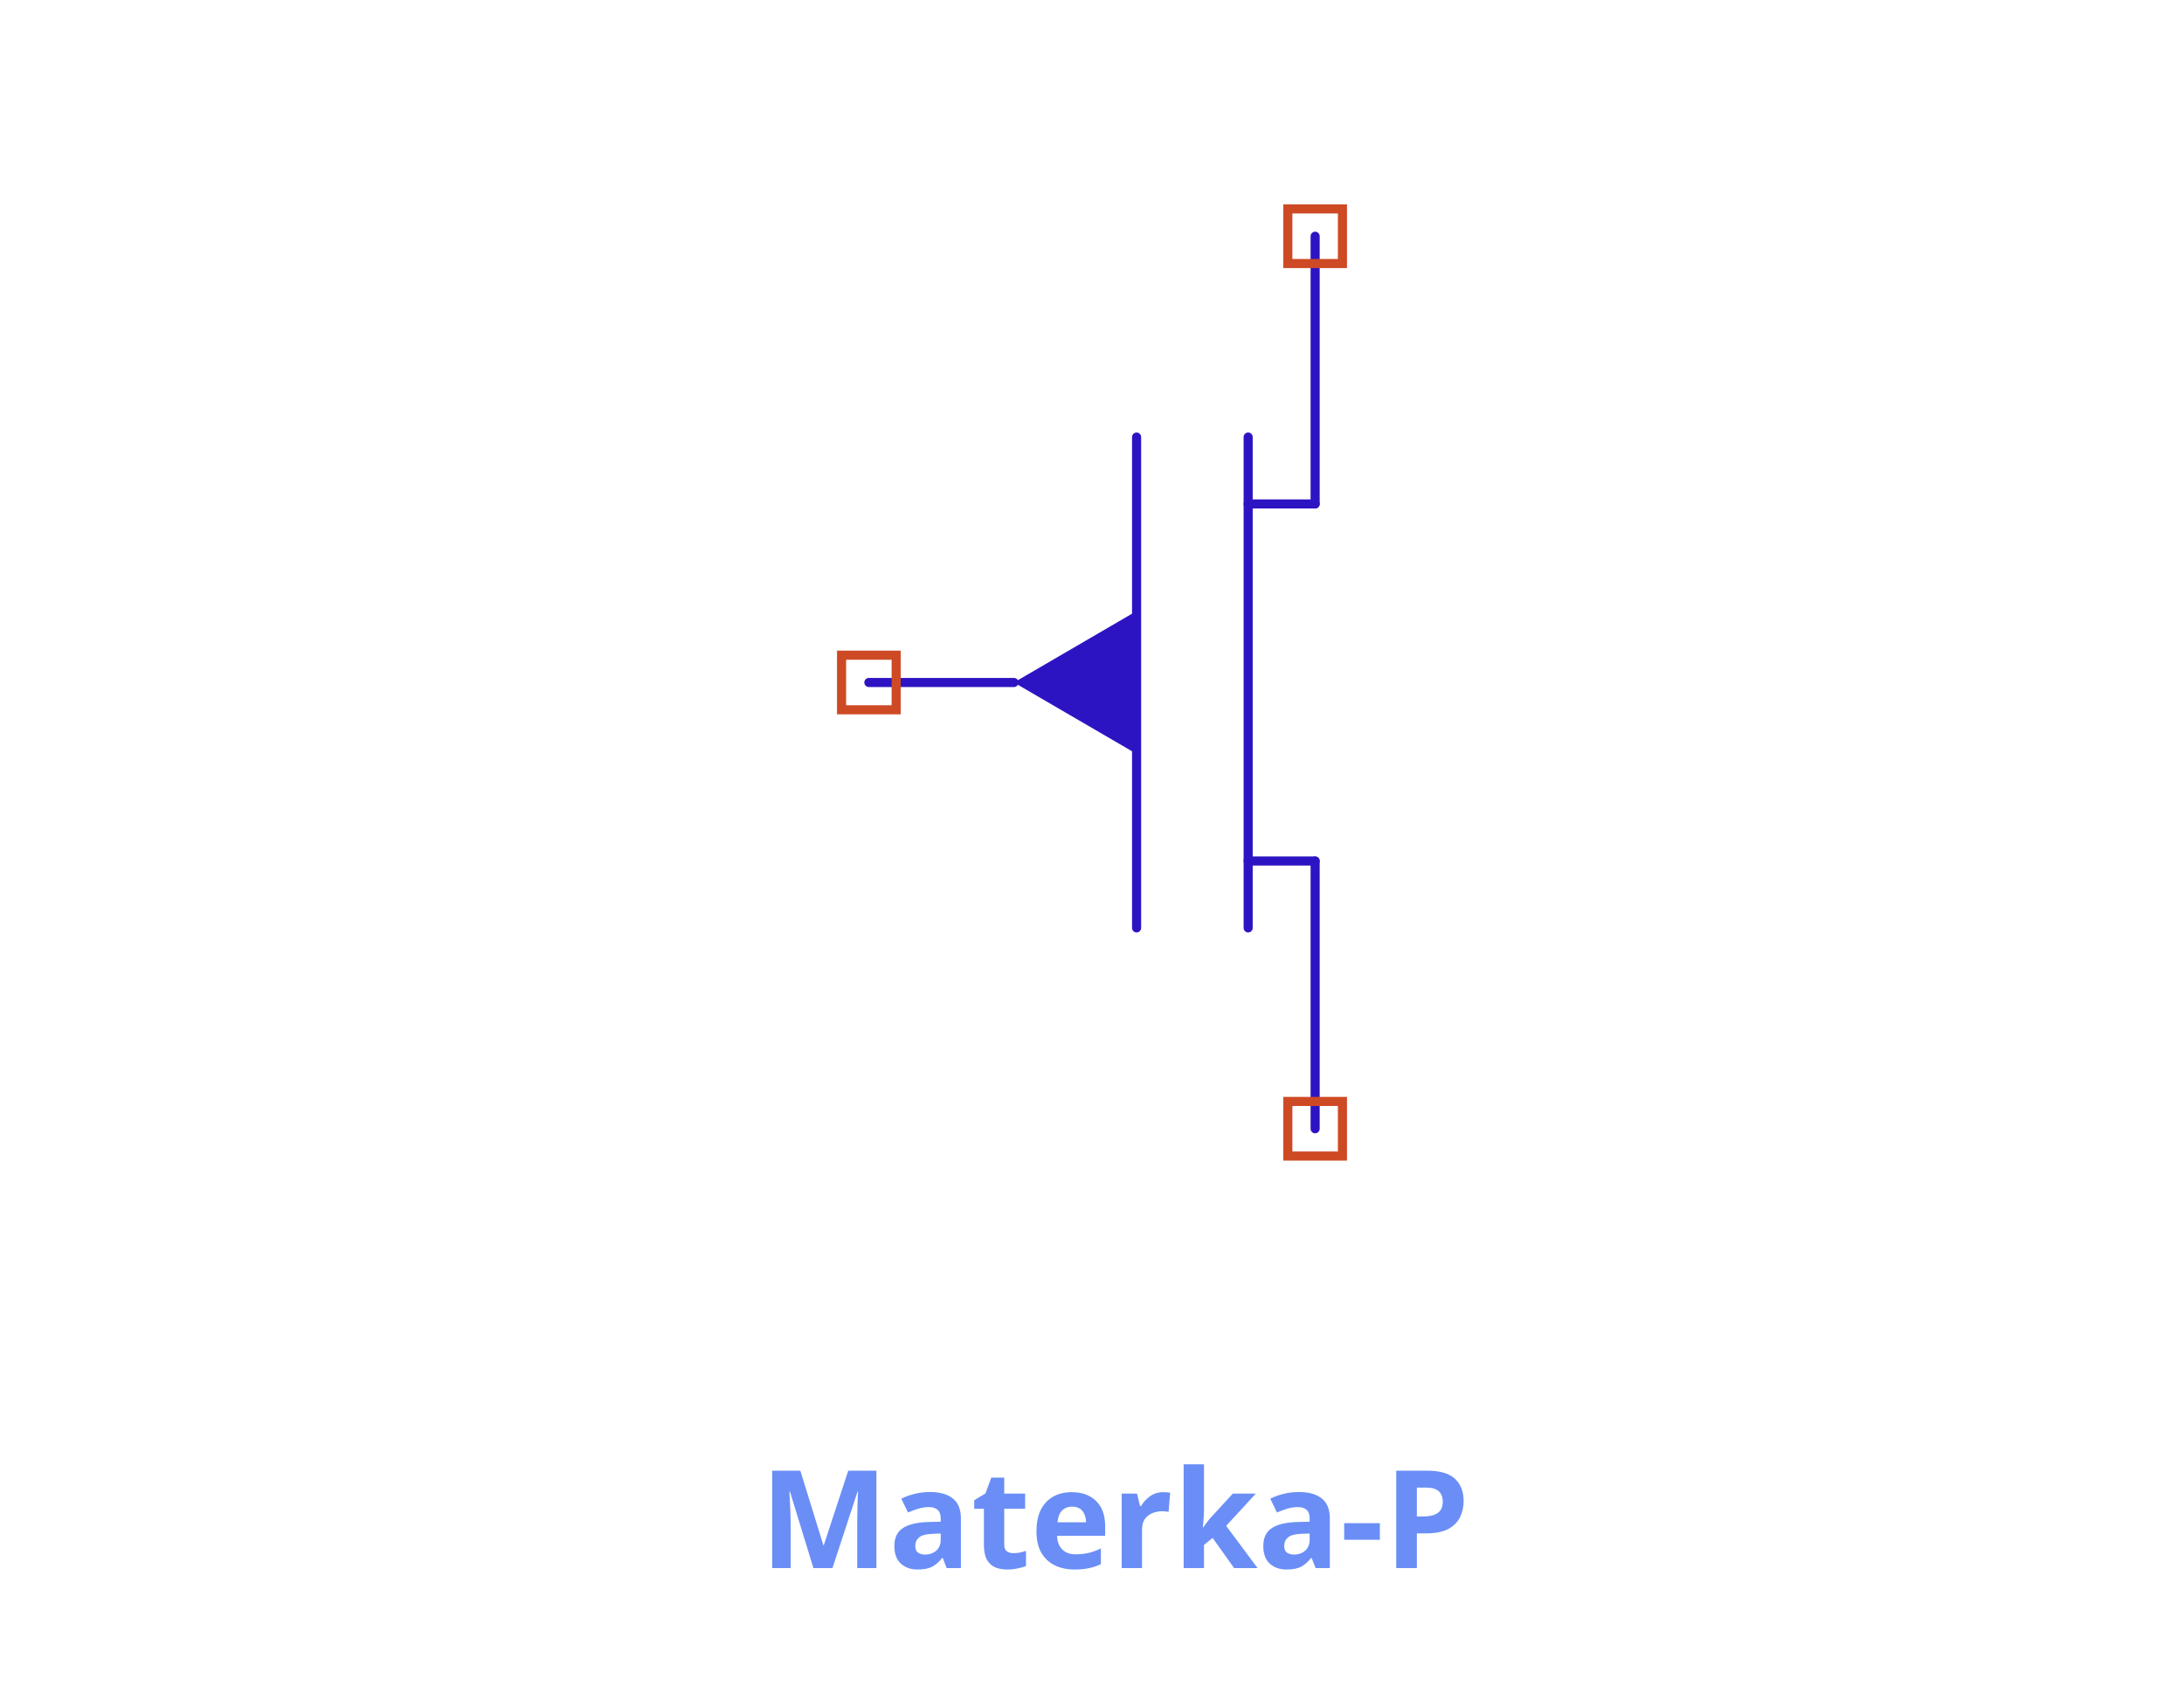
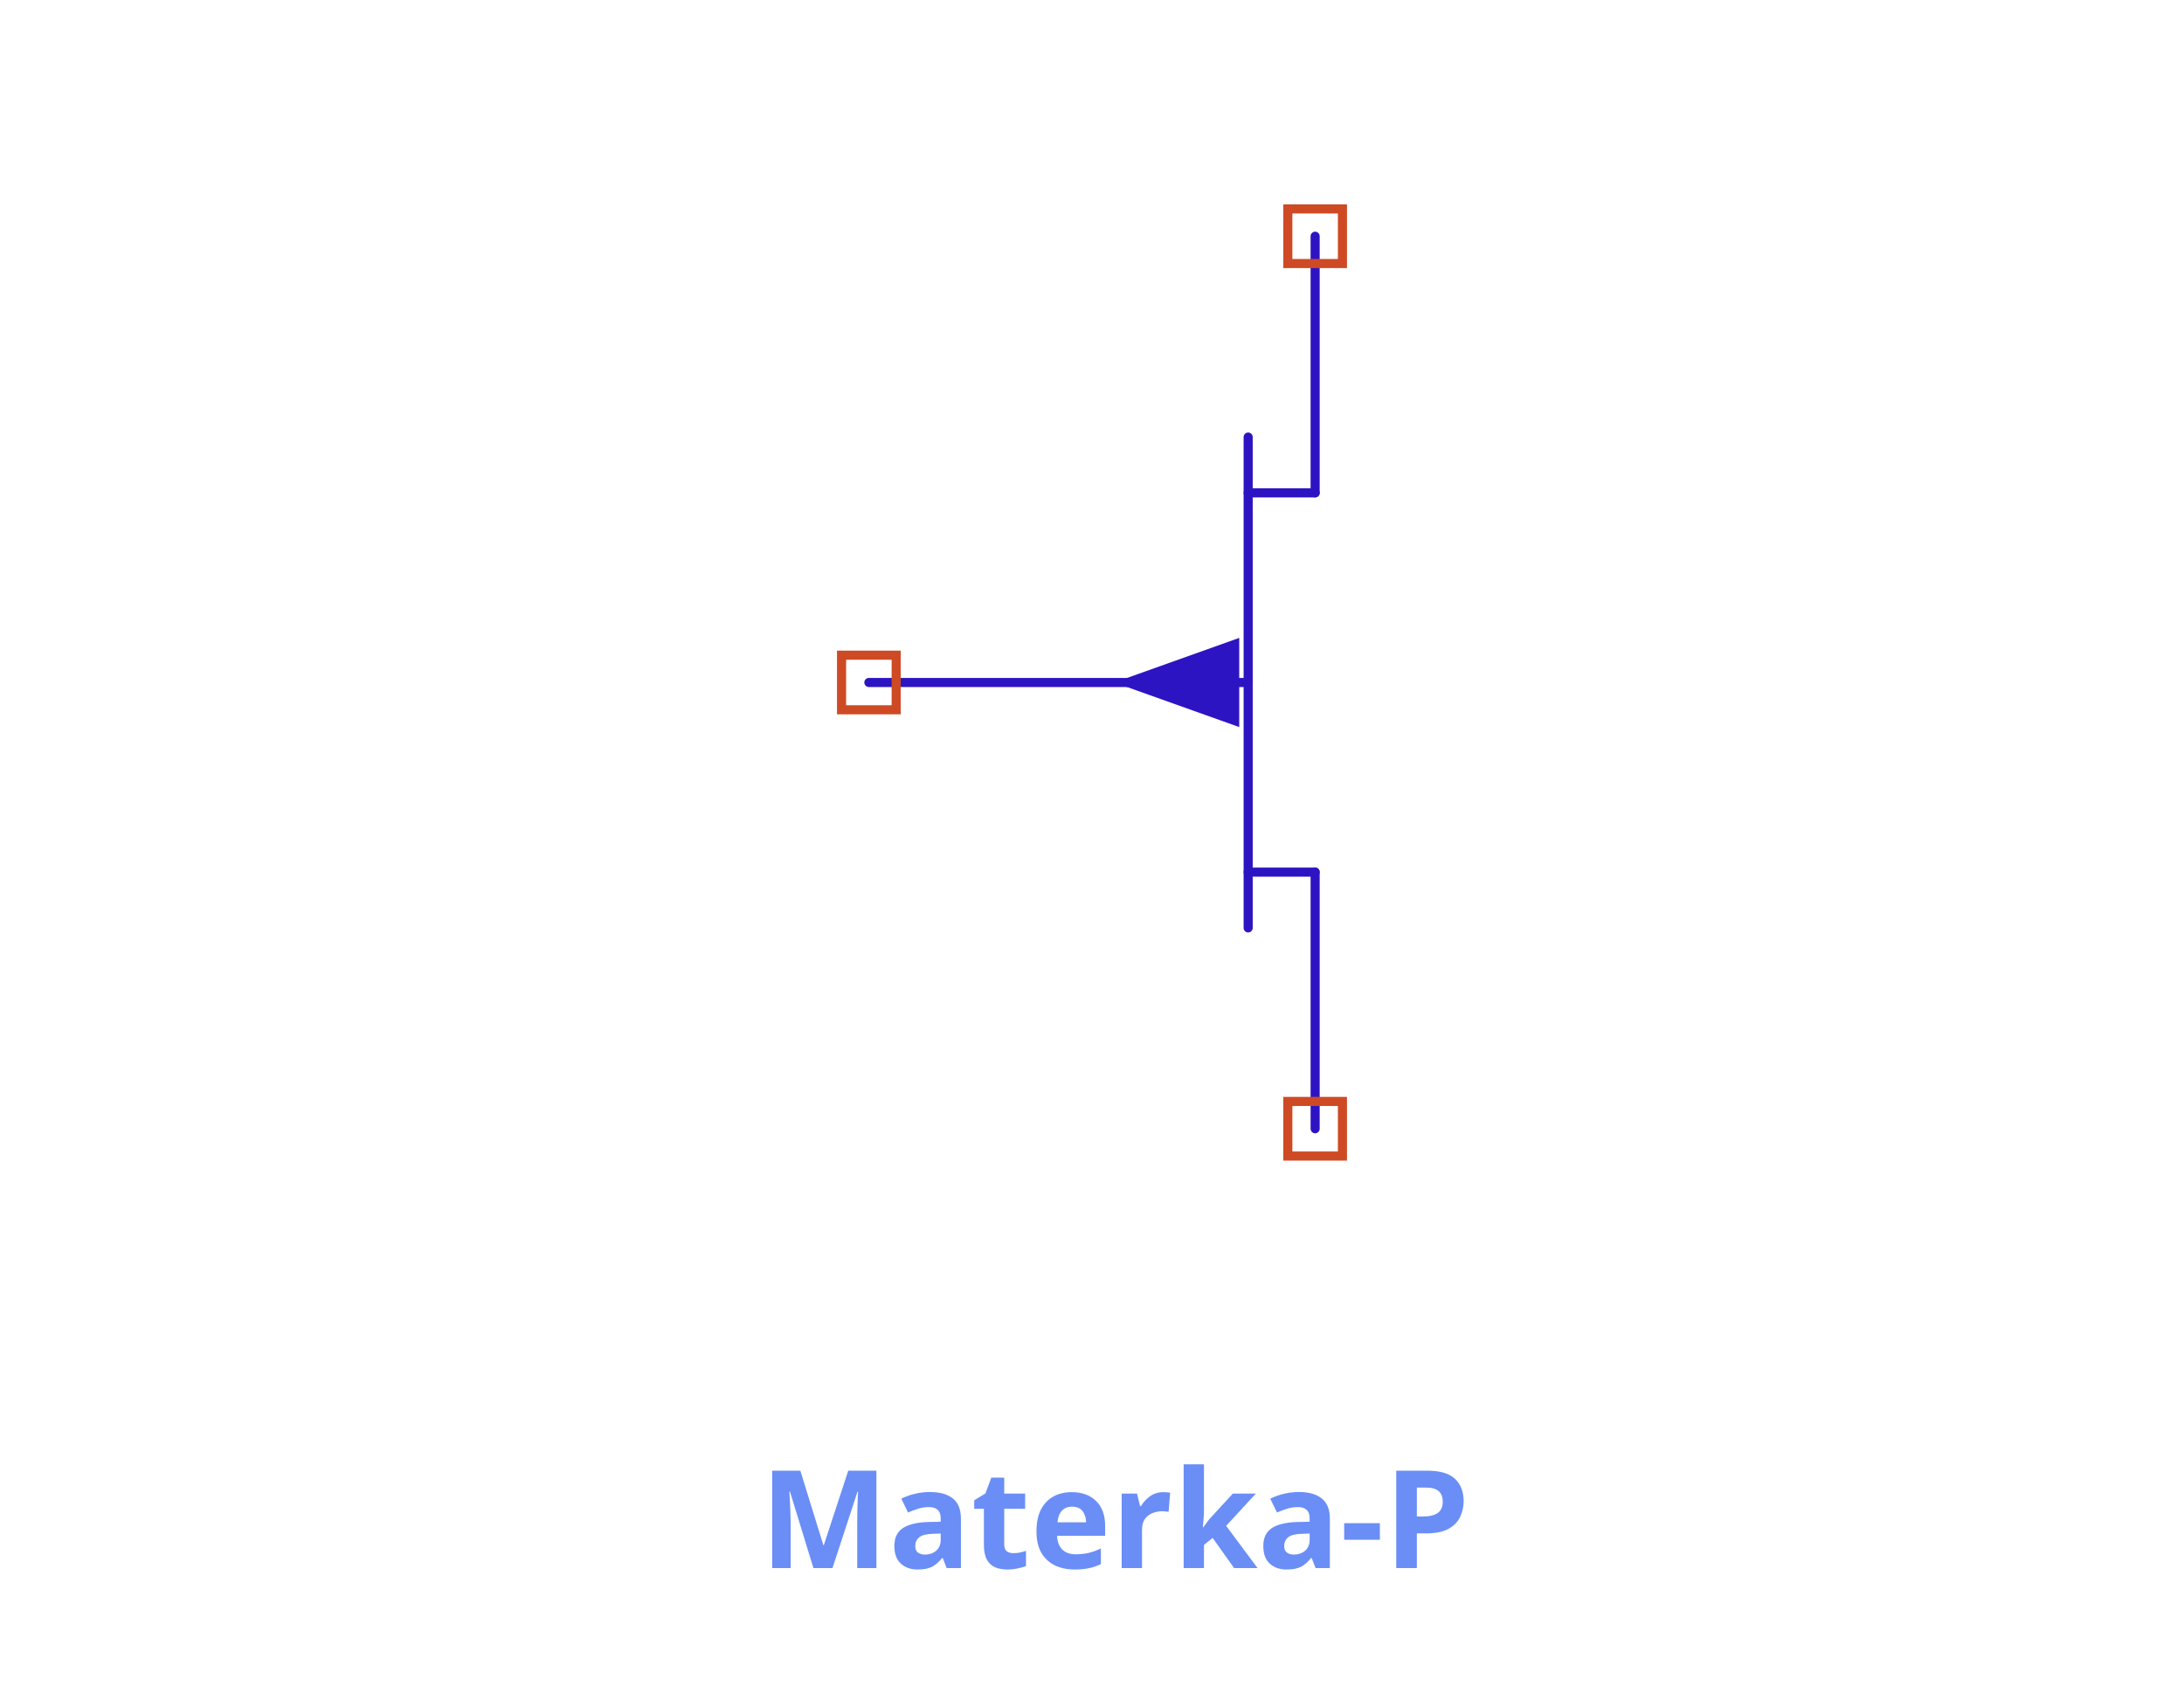
<svg xmlns="http://www.w3.org/2000/svg" width="240" height="186" viewBox="0 0 240 186">
-   <path fill="none" stroke="#2D14C3" stroke-width="1" stroke-linecap="round" stroke-linejoin="round" d="M95.48 75L111.42 75" />
-   <path fill="#2D14C3" d="M124.9 67.15L124.9 82.85L111.42 75L124.9 67.15Z" />
-   <path fill="none" stroke="#2D14C3" stroke-width="1" stroke-linecap="round" stroke-linejoin="round" d="M124.9 48.03L124.9 101.97" />
+   <path fill="none" stroke="#2D14C3" stroke-width="1" stroke-linecap="round" stroke-linejoin="round" d="M95.48 75L137.16 75" />
  <path fill="none" stroke="#2D14C3" stroke-width="1" stroke-linecap="round" stroke-linejoin="round" d="M137.16 48.03L137.16 101.97" />
-   <path fill="none" stroke="#2D14C3" stroke-width="1" stroke-linecap="round" stroke-linejoin="round" d="M137.16 55.38L144.52 55.38" />
-   <path fill="none" stroke="#2D14C3" stroke-width="1" stroke-linecap="round" stroke-linejoin="round" d="M144.52 55.38L144.52 25.96" />
-   <path fill="none" stroke="#2D14C3" stroke-width="1" stroke-linecap="round" stroke-linejoin="round" d="M137.16 94.62L144.52 94.62" />
-   <path fill="none" stroke="#2D14C3" stroke-width="1" stroke-linecap="round" stroke-linejoin="round" d="M144.52 94.62L144.52 124.04" />
+   <path fill="none" stroke="#2D14C3" stroke-width="1" stroke-linecap="round" stroke-linejoin="round" d="M137.16 54.16L144.52 54.16" />
+   <path fill="none" stroke="#2D14C3" stroke-width="1" stroke-linecap="round" stroke-linejoin="round" d="M144.52 54.16L144.52 25.96" />
+   <path fill="none" stroke="#2D14C3" stroke-width="1" stroke-linecap="round" stroke-linejoin="round" d="M137.16 95.84L144.52 95.84" />
+   <path fill="none" stroke="#2D14C3" stroke-width="1" stroke-linecap="round" stroke-linejoin="round" d="M144.52 95.84L144.52 124.04" />
+   <path fill="#2D14C3" d="M136.18 70.1L136.18 79.9L122.45 75L136.18 70.1Z" />
  <rect fill="none" stroke="#CE4A24" stroke-width="1" stroke-miterlimit="4" x="92.48" y="72" width="6" height="6" />
  <rect fill="none" stroke="#CE4A24" stroke-width="1" stroke-miterlimit="4" x="141.52" y="22.96" width="6" height="6" />
  <rect fill="none" stroke="#CE4A24" stroke-width="1" stroke-miterlimit="4" x="141.52" y="121.04" width="6" height="6" />
  <text fill="#6A8EF6" font-size="15" font-weight="600" font-family="IBM Plex Sans" x="83.51, 95.77, 104.15, 109.76, 118.13, 124.03, 132.46, 140.84, 146.87" y="172.32">
			Materka-P
	</text>
</svg>
